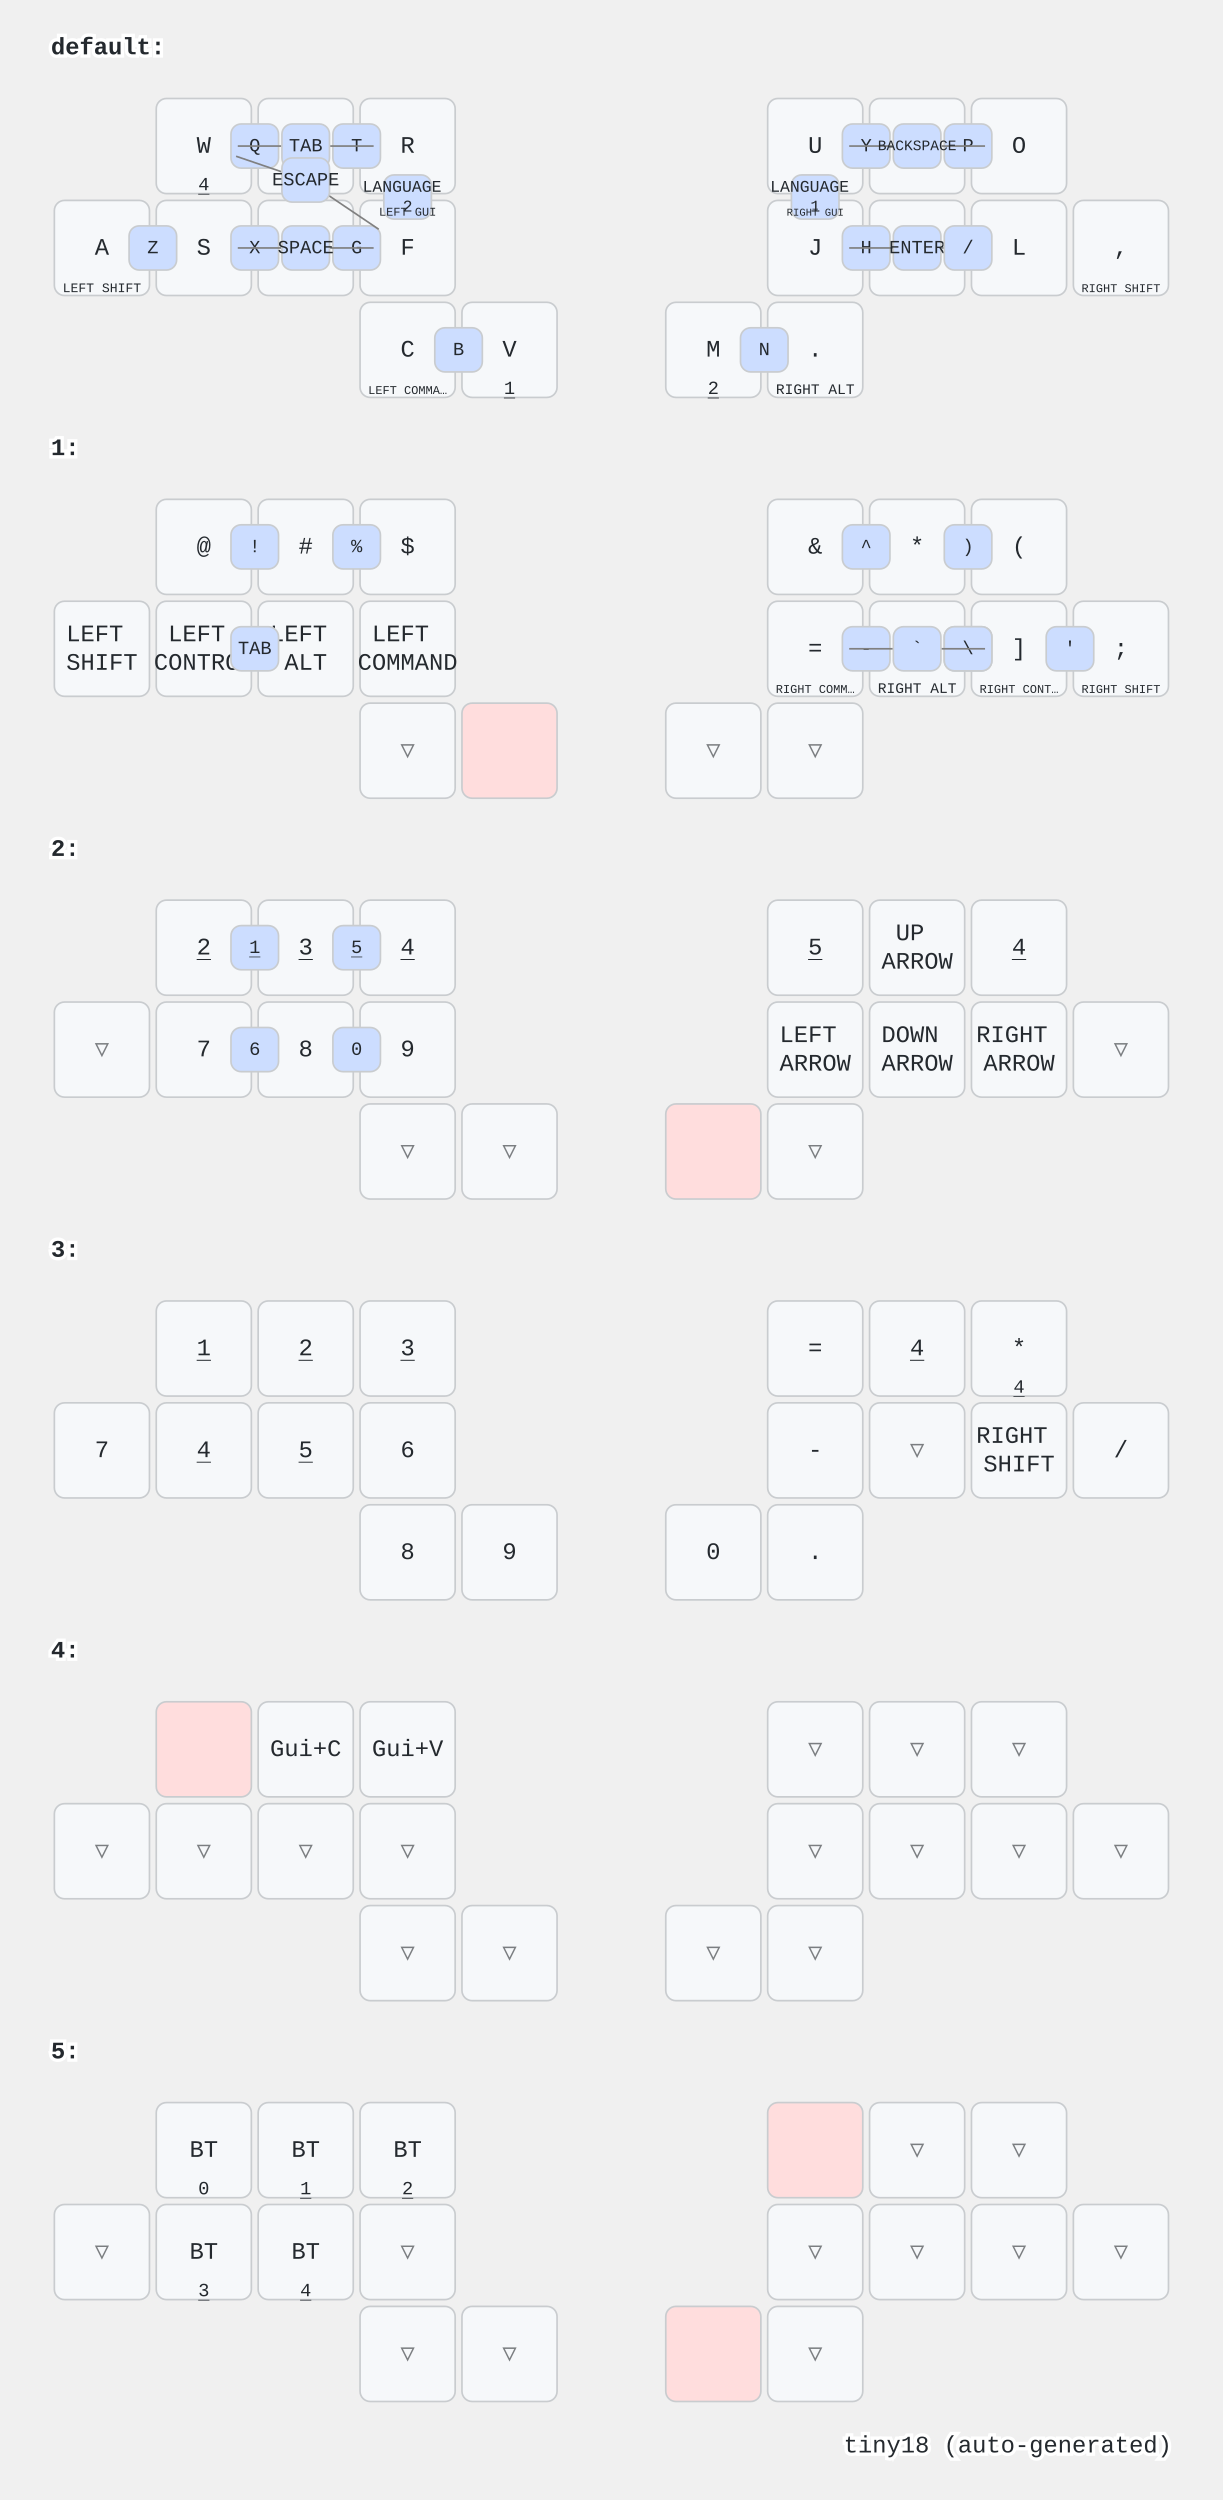
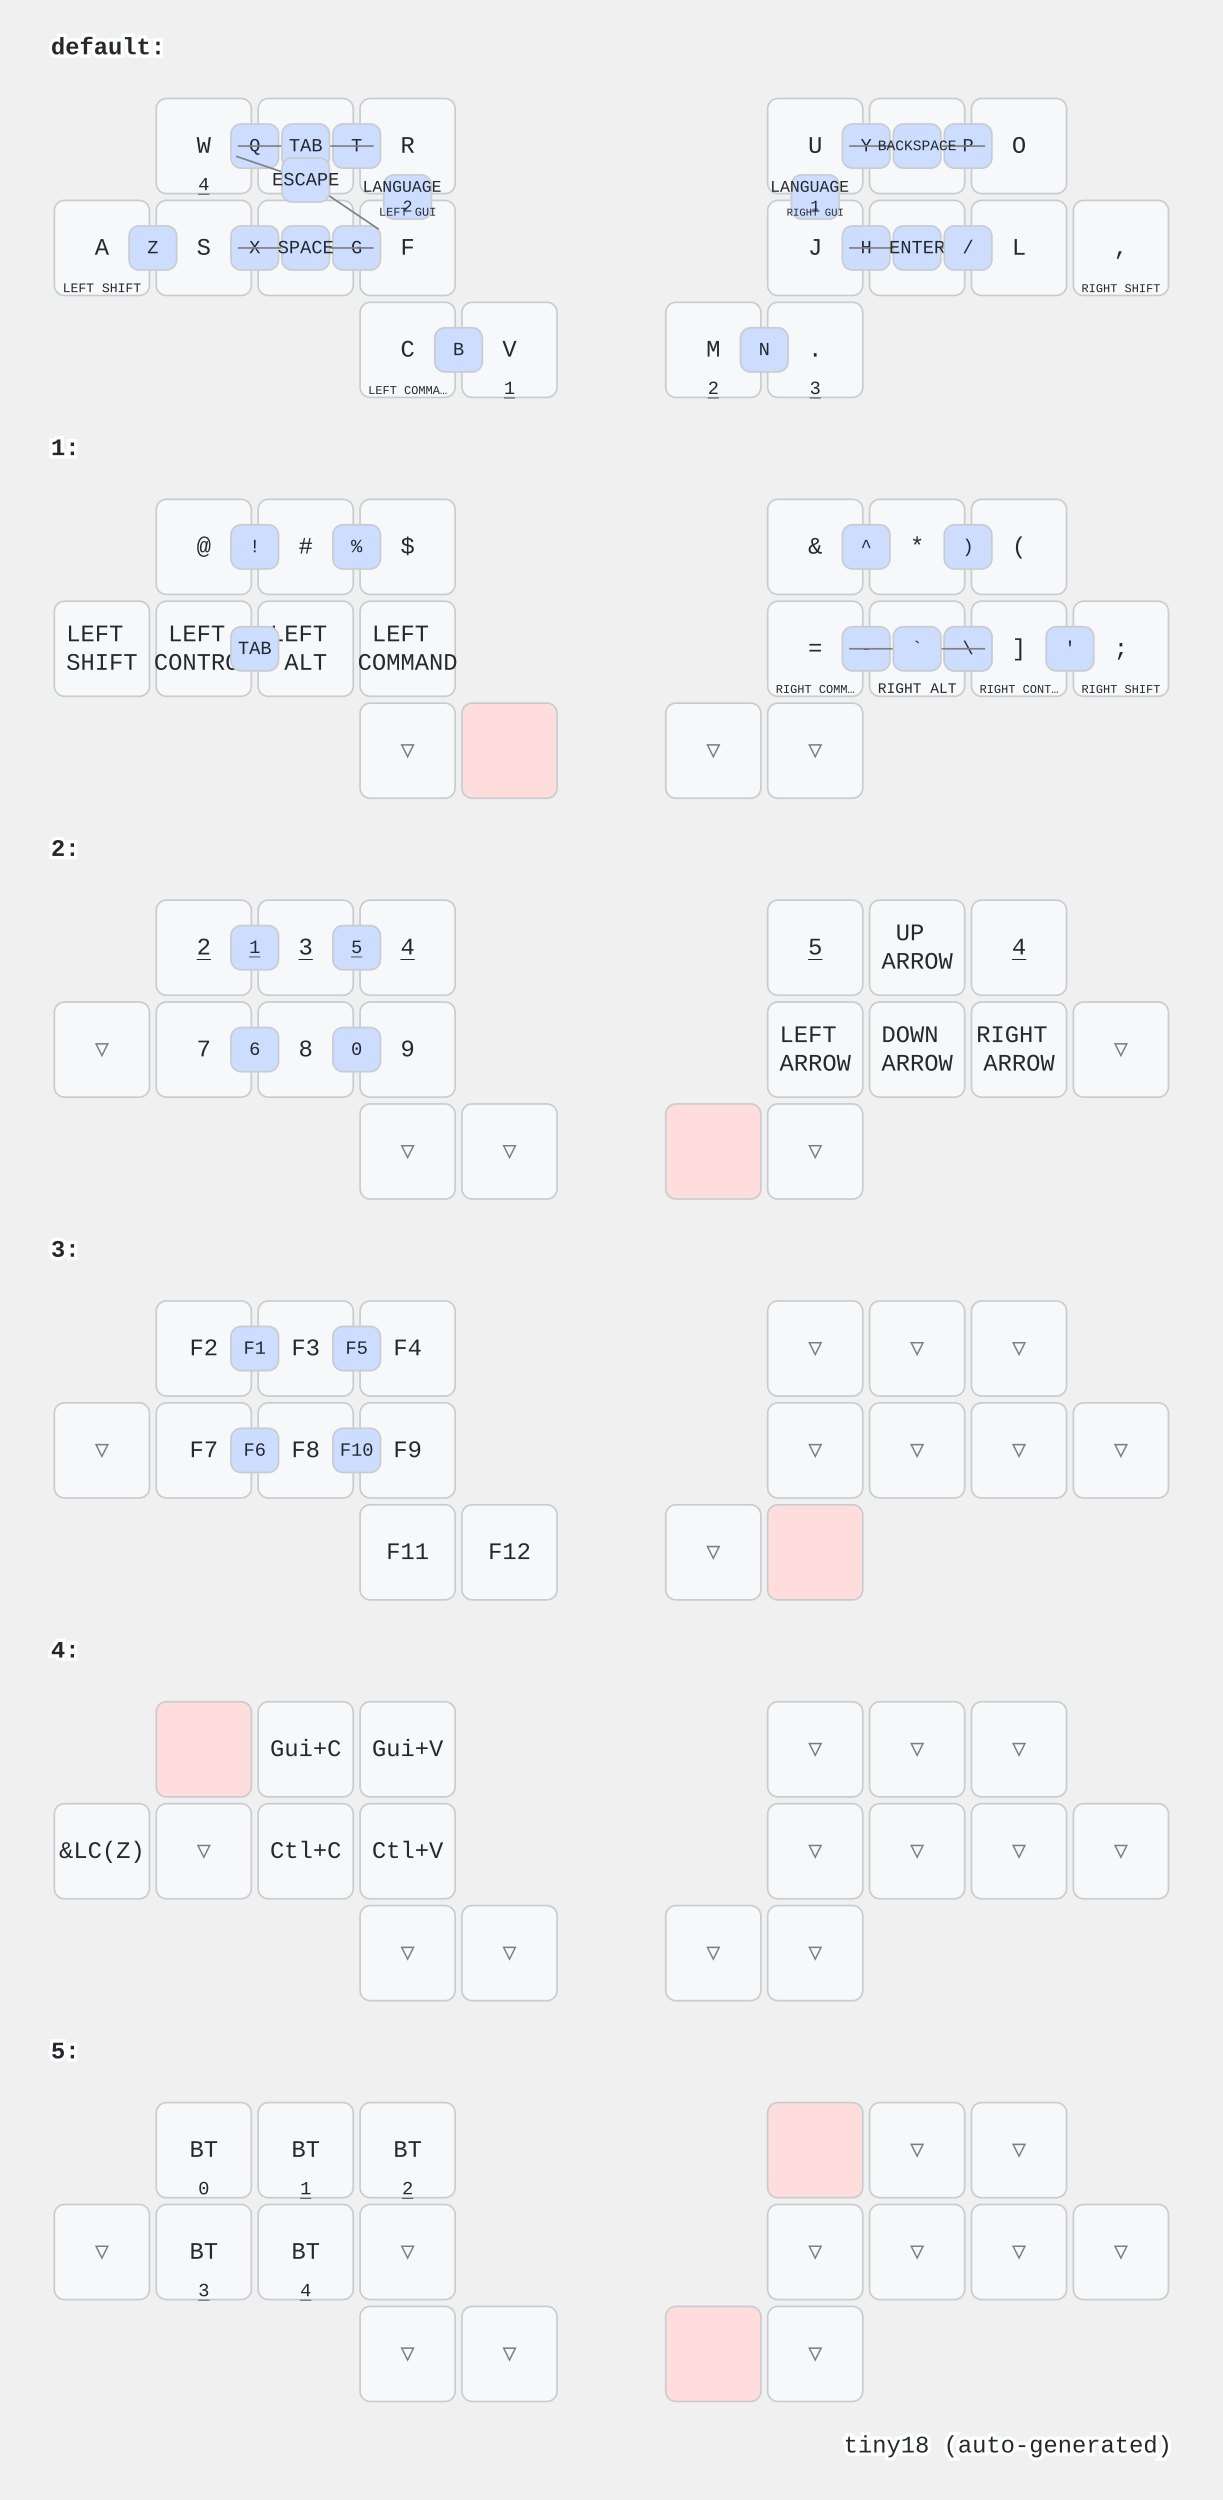
<svg xmlns="http://www.w3.org/2000/svg" width="720" height="1472" viewBox="0 0 720 1472" class="keymap">
  <style>/* inherit to force styles through use tags */
svg path {
    fill: inherit;
}

/* font and background color specifications */
svg.keymap {
    font-family: SFMono-Regular,Consolas,Liberation Mono,Menlo,monospace;
    font-size: 14px;
    font-kerning: normal;
    text-rendering: optimizeLegibility;
    fill: #24292e;
}

/* default key styling */
rect.key {
    fill: #f6f8fa;
}

rect.key, rect.combo {
    stroke: #c9cccf;
    stroke-width: 1;
}

/* default key side styling, only used is draw_key_sides is set */
rect.side {
    filter: brightness(90%);
}

/* color accent for combo boxes */
rect.combo, rect.combo-separate {
    fill: #cdf;
}

/* color accent for held keys */
rect.held, rect.combo.held {
    fill: #fdd;
}

/* color accent for ghost (optional) keys */
rect.ghost, rect.combo.ghost {
    stroke-dasharray: 4, 4;
    stroke-width: 2;
}

text {
    text-anchor: middle;
    dominant-baseline: middle;
}

/* styling for layer labels */
text.label {
    font-weight: bold;
    text-anchor: start;
    stroke: white;
    stroke-width: 4;
    paint-order: stroke;
}

/* styling for optional footer */
text.footer {
    text-anchor: end;
    dominant-baseline: auto;
    stroke: white;
    stroke-width: 4;
    paint-order: stroke;
}

/* styling for combo tap, and key non-tap label text */
text.combo, text.hold, text.shifted, text.left, text.right {
    font-size: 11px;
}

text.hold {
    text-anchor: middle;
    dominant-baseline: auto;
}

text.shifted {
    text-anchor: middle;
    dominant-baseline: hanging;
}

text.left {
    text-anchor: start;
}

text.right {
    text-anchor: end;
}

text.layer-activator {
    text-decoration: underline;
}

/* styling for hold/shifted label text in combo box */
text.combo.hold, text.combo.shifted, text.combo.left, text.combo.right {
    font-size: 8px;
}

/* lighter symbol for transparent keys */
text.trans {
    fill: #7b7e81;
}

/* styling for combo dendrons */
path.combo {
    stroke-width: 1;
    stroke: gray;
    fill: none;
}

/* Start Tabler Icons Cleanup */
/* cannot use height/width with glyphs */
.icon-tabler &gt; path {
    fill: inherit;
    stroke: inherit;
    stroke-width: 2;
}
/* hide tabler's default box */
.icon-tabler &gt; path[stroke="none"][fill="none"] {
    visibility: hidden;
}
/* End Tabler Icons Cleanup */
</style>
  <g transform="translate(30, 0)" class="layer-default">
    <text x="0" y="28" class="label" id="default">default:</text>
    <g transform="translate(0, 56)">
      <g transform="translate(90, 30)" class="key keypos-0">
        <rect rx="6" ry="6" x="-28" y="-28" width="56" height="56" class="key" />
        <text x="0" y="0" class="key tap">W</text>
        <a href="#x_x">
          <text x="0" y="26" class="key hold layer-activator">4</text>
        </a>
      </g>
      <g transform="translate(150, 30)" class="key keypos-1">
        <rect rx="6" ry="6" x="-28" y="-28" width="56" height="56" class="key" />
        <text x="0" y="0" class="key tap">E</text>
      </g>
      <g transform="translate(210, 30)" class="key keypos-2">
        <rect rx="6" ry="6" x="-28" y="-28" width="56" height="56" class="key" />
        <text x="0" y="0" class="key tap">R</text>
      </g>
      <g transform="translate(450, 30)" class="key keypos-3">
        <rect rx="6" ry="6" x="-28" y="-28" width="56" height="56" class="key" />
        <text x="0" y="0" class="key tap">U</text>
      </g>
      <g transform="translate(510, 30)" class="key keypos-4">
        <rect rx="6" ry="6" x="-28" y="-28" width="56" height="56" class="key" />
        <text x="0" y="0" class="key tap">I</text>
      </g>
      <g transform="translate(570, 30)" class="key keypos-5">
        <rect rx="6" ry="6" x="-28" y="-28" width="56" height="56" class="key" />
        <text x="0" y="0" class="key tap">O</text>
      </g>
      <g transform="translate(30, 90)" class="key keypos-6">
        <rect rx="6" ry="6" x="-28" y="-28" width="56" height="56" class="key" />
        <text x="0" y="0" class="key tap">A</text>
        <text x="0" y="26" class="key hold">
          <tspan style="font-size: 70%">LEFT SHIFT</tspan>
        </text>
      </g>
      <g transform="translate(90, 90)" class="key keypos-7">
        <rect rx="6" ry="6" x="-28" y="-28" width="56" height="56" class="key" />
        <text x="0" y="0" class="key tap">S</text>
      </g>
      <g transform="translate(150, 90)" class="key keypos-8">
        <rect rx="6" ry="6" x="-28" y="-28" width="56" height="56" class="key" />
        <text x="0" y="0" class="key tap">D</text>
      </g>
      <g transform="translate(210, 90)" class="key keypos-9">
        <rect rx="6" ry="6" x="-28" y="-28" width="56" height="56" class="key" />
        <text x="0" y="0" class="key tap">F</text>
      </g>
      <g transform="translate(450, 90)" class="key keypos-10">
        <rect rx="6" ry="6" x="-28" y="-28" width="56" height="56" class="key" />
        <text x="0" y="0" class="key tap">J</text>
      </g>
      <g transform="translate(510, 90)" class="key keypos-11">
        <rect rx="6" ry="6" x="-28" y="-28" width="56" height="56" class="key" />
        <text x="0" y="0" class="key tap">K</text>
      </g>
      <g transform="translate(570, 90)" class="key keypos-12">
        <rect rx="6" ry="6" x="-28" y="-28" width="56" height="56" class="key" />
        <text x="0" y="0" class="key tap">L</text>
      </g>
      <g transform="translate(630, 90)" class="key keypos-13">
        <rect rx="6" ry="6" x="-28" y="-28" width="56" height="56" class="key" />
        <text x="0" y="0" class="key tap">,</text>
        <text x="0" y="26" class="key hold">
          <tspan style="font-size: 64%">RIGHT SHIFT</tspan>
        </text>
      </g>
      <g transform="translate(210, 150)" class="key keypos-14">
        <rect rx="6" ry="6" x="-28" y="-28" width="56" height="56" class="key" />
        <text x="0" y="0" class="key tap">C</text>
        <text x="0" y="26" class="key hold">
          <tspan style="font-size: 64%">LEFT COMMA…</tspan>
        </text>
      </g>
      <g transform="translate(270, 150)" class="key keypos-15">
        <rect rx="6" ry="6" x="-28" y="-28" width="56" height="56" class="key" />
        <text x="0" y="0" class="key tap">V</text>
        <a href="#x_x">
          <text x="0" y="26" class="key hold layer-activator">1</text>
        </a>
      </g>
      <g transform="translate(390, 150)" class="key keypos-16">
        <rect rx="6" ry="6" x="-28" y="-28" width="56" height="56" class="key" />
        <text x="0" y="0" class="key tap">M</text>
        <a href="#x_x">
          <text x="0" y="26" class="key hold layer-activator">2</text>
        </a>
      </g>
      <g transform="translate(450, 150)" class="key keypos-17">
        <rect rx="6" ry="6" x="-28" y="-28" width="56" height="56" class="key" />
        <text x="0" y="0" class="key tap">.</text>
-         <text x="0" y="26" class="key hold">
-           <tspan style="font-size: 78%">RIGHT ALT</tspan>
-         </text>
+         <a href="#x_x">
+           <text x="0" y="26" class="key hold layer-activator">3</text>
+         </a>
      </g>
      <g class="combo combopos-0">
        <rect rx="6" ry="6" x="106" y="17" width="28" height="26" class="combo" />
        <text x="120" y="30" class="combo tap">Q</text>
      </g>
      <g class="combo combopos-1">
        <rect rx="6" ry="6" x="166" y="17" width="28" height="26" class="combo" />
        <text x="180" y="30" class="combo tap">T</text>
      </g>
      <g class="combo combopos-2">
        <rect rx="6" ry="6" x="466" y="17" width="28" height="26" class="combo" />
        <text x="480" y="30" class="combo tap">Y</text>
      </g>
      <g class="combo combopos-3">
        <rect rx="6" ry="6" x="526" y="17" width="28" height="26" class="combo" />
        <text x="540" y="30" class="combo tap">P</text>
      </g>
      <g class="combo combopos-4">
        <rect rx="6" ry="6" x="166" y="77" width="28" height="26" class="combo" />
        <text x="180" y="90" class="combo tap">G</text>
      </g>
      <g class="combo combopos-5">
        <path d="M150,30 l-40,0" class="combo" />
        <path d="M150,30 l40,0" class="combo" />
        <rect rx="6" ry="6" x="136" y="17" width="28" height="26" class="combo" />
        <text x="150" y="30" class="combo tap">TAB</text>
      </g>
      <g class="combo combopos-6">
        <rect rx="6" ry="6" x="466" y="77" width="28" height="26" class="combo" />
        <text x="480" y="90" class="combo tap">H</text>
      </g>
      <g class="combo combopos-7">
        <path d="M510,90 l-40,0" class="combo" />
        <path d="M510,90 l40,0" class="combo" />
        <rect rx="6" ry="6" x="496" y="77" width="28" height="26" class="combo" />
        <text x="510" y="90" class="combo tap">ENTER</text>
      </g>
      <g class="combo combopos-8">
        <rect rx="6" ry="6" x="106" y="77" width="28" height="26" class="combo" />
        <text x="120" y="90" class="combo tap">X</text>
      </g>
      <g class="combo combopos-9">
        <rect rx="6" ry="6" x="46" y="77" width="28" height="26" class="combo" />
        <text x="60" y="90" class="combo tap">Z</text>
      </g>
      <g class="combo combopos-10">
        <rect rx="6" ry="6" x="196" y="47" width="28" height="26" class="combo" />
        <text x="210" y="60" class="combo tap">
          <tspan x="210" dy="-0.6em" style="font-size: 88%">LANGUAGE</tspan>
          <tspan x="210" dy="1.2em" style="font-size: 88%">2</tspan>
        </text>
        <text x="210" y="71" class="combo hold">
          <tspan style="font-size: 88%">LEFT GUI</tspan>
        </text>
      </g>
      <g class="combo combopos-11">
        <rect rx="6" ry="6" x="226" y="137" width="28" height="26" class="combo" />
        <text x="240" y="150" class="combo tap">B</text>
      </g>
      <g class="combo combopos-12">
        <path d="M510,30 l-40,0" class="combo" />
        <path d="M510,30 l40,0" class="combo" />
        <rect rx="6" ry="6" x="496" y="17" width="28" height="26" class="combo" />
        <text x="510" y="30" class="combo tap">
          <tspan style="font-size: 78%">BACKSPACE</tspan>
        </text>
      </g>
      <g class="combo combopos-13">
        <rect rx="6" ry="6" x="436" y="47" width="28" height="26" class="combo" />
        <text x="450" y="60" class="combo tap">
          <tspan x="450" dy="-0.6em" style="font-size: 88%">LANGUAGE</tspan>
          <tspan x="450" dy="1.2em" style="font-size: 88%">1</tspan>
        </text>
        <text x="450" y="71" class="combo hold">
          <tspan style="font-size: 78%">RIGHT GUI</tspan>
        </text>
      </g>
      <g class="combo combopos-14">
        <path d="M150,50 l-41,-14" class="combo" />
        <path d="M150,50 l43,29" class="combo" />
        <rect rx="6" ry="6" x="136" y="37" width="28" height="26" class="combo" />
        <text x="150" y="50" class="combo tap">ESCAPE</text>
      </g>
      <g class="combo combopos-15">
        <path d="M150,90 l-40,0" class="combo" />
        <path d="M150,90 l40,0" class="combo" />
        <rect rx="6" ry="6" x="136" y="77" width="28" height="26" class="combo" />
        <text x="150" y="90" class="combo tap">SPACE</text>
      </g>
      <g class="combo combopos-16">
        <rect rx="6" ry="6" x="526" y="77" width="28" height="26" class="combo" />
        <text x="540" y="90" class="combo tap">/</text>
      </g>
      <g class="combo combopos-17">
        <rect rx="6" ry="6" x="406" y="137" width="28" height="26" class="combo" />
        <text x="420" y="150" class="combo tap">N</text>
      </g>
    </g>
  </g>
  <g transform="translate(30, 236)" class="layer-1">
    <text x="0" y="28" class="label" id="x_x">1:</text>
    <g transform="translate(0, 56)">
      <g transform="translate(90, 30)" class="key keypos-0">
        <rect rx="6" ry="6" x="-28" y="-28" width="56" height="56" class="key" />
        <text x="0" y="0" class="key tap">@</text>
      </g>
      <g transform="translate(150, 30)" class="key keypos-1">
        <rect rx="6" ry="6" x="-28" y="-28" width="56" height="56" class="key" />
        <text x="0" y="0" class="key tap">#</text>
      </g>
      <g transform="translate(210, 30)" class="key keypos-2">
        <rect rx="6" ry="6" x="-28" y="-28" width="56" height="56" class="key" />
        <text x="0" y="0" class="key tap">$</text>
      </g>
      <g transform="translate(450, 30)" class="key keypos-3">
        <rect rx="6" ry="6" x="-28" y="-28" width="56" height="56" class="key" />
        <text x="0" y="0" class="key tap">&amp;</text>
      </g>
      <g transform="translate(510, 30)" class="key keypos-4">
        <rect rx="6" ry="6" x="-28" y="-28" width="56" height="56" class="key" />
        <text x="0" y="0" class="key tap">*</text>
      </g>
      <g transform="translate(570, 30)" class="key keypos-5">
        <rect rx="6" ry="6" x="-28" y="-28" width="56" height="56" class="key" />
        <text x="0" y="0" class="key tap">(</text>
      </g>
      <g transform="translate(30, 90)" class="key keypos-6">
        <rect rx="6" ry="6" x="-28" y="-28" width="56" height="56" class="key" />
        <text x="0" y="0" class="key tap">
          <tspan x="0" dy="-0.6em">LEFT</tspan>
          <tspan x="0" dy="1.2em">SHIFT</tspan>
        </text>
      </g>
      <g transform="translate(90, 90)" class="key keypos-7">
        <rect rx="6" ry="6" x="-28" y="-28" width="56" height="56" class="key" />
        <text x="0" y="0" class="key tap">
          <tspan x="0" dy="-0.6em">LEFT</tspan>
          <tspan x="0" dy="1.2em">CONTROL</tspan>
        </text>
      </g>
      <g transform="translate(150, 90)" class="key keypos-8">
        <rect rx="6" ry="6" x="-28" y="-28" width="56" height="56" class="key" />
        <text x="0" y="0" class="key tap">
          <tspan x="0" dy="-0.6em">LEFT</tspan>
          <tspan x="0" dy="1.2em">ALT</tspan>
        </text>
      </g>
      <g transform="translate(210, 90)" class="key keypos-9">
        <rect rx="6" ry="6" x="-28" y="-28" width="56" height="56" class="key" />
        <text x="0" y="0" class="key tap">
          <tspan x="0" dy="-0.6em">LEFT</tspan>
          <tspan x="0" dy="1.2em">COMMAND</tspan>
        </text>
      </g>
      <g transform="translate(450, 90)" class="key keypos-10">
        <rect rx="6" ry="6" x="-28" y="-28" width="56" height="56" class="key" />
        <text x="0" y="0" class="key tap">=</text>
        <text x="0" y="26" class="key hold">
          <tspan style="font-size: 64%">RIGHT COMM…</tspan>
        </text>
      </g>
      <g transform="translate(510, 90)" class="key keypos-11">
        <rect rx="6" ry="6" x="-28" y="-28" width="56" height="56" class="key" />
        <text x="0" y="0" class="key tap">[</text>
        <text x="0" y="26" class="key hold">
          <tspan style="font-size: 78%">RIGHT ALT</tspan>
        </text>
      </g>
      <g transform="translate(570, 90)" class="key keypos-12">
        <rect rx="6" ry="6" x="-28" y="-28" width="56" height="56" class="key" />
        <text x="0" y="0" class="key tap">]</text>
        <text x="0" y="26" class="key hold">
          <tspan style="font-size: 64%">RIGHT CONT…</tspan>
        </text>
      </g>
      <g transform="translate(630, 90)" class="key keypos-13">
        <rect rx="6" ry="6" x="-28" y="-28" width="56" height="56" class="key" />
        <text x="0" y="0" class="key tap">;</text>
        <text x="0" y="26" class="key hold">
          <tspan style="font-size: 64%">RIGHT SHIFT</tspan>
        </text>
      </g>
      <g transform="translate(210, 150)" class="key trans keypos-14">
        <rect rx="6" ry="6" x="-28" y="-28" width="56" height="56" class="key trans" />
        <text x="0" y="0" class="key trans tap">▽</text>
      </g>
      <g transform="translate(270, 150)" class="key held keypos-15">
        <rect rx="6" ry="6" x="-28" y="-28" width="56" height="56" class="key held" />
      </g>
      <g transform="translate(390, 150)" class="key trans keypos-16">
        <rect rx="6" ry="6" x="-28" y="-28" width="56" height="56" class="key trans" />
        <text x="0" y="0" class="key trans tap">▽</text>
      </g>
      <g transform="translate(450, 150)" class="key trans keypos-17">
        <rect rx="6" ry="6" x="-28" y="-28" width="56" height="56" class="key trans" />
        <text x="0" y="0" class="key trans tap">▽</text>
      </g>
      <g class="combo combopos-0">
        <rect rx="6" ry="6" x="526" y="77" width="28" height="26" class="combo" />
        <text x="540" y="90" class="combo tap">'</text>
      </g>
      <g class="combo combopos-1">
        <rect rx="6" ry="6" x="106" y="17" width="28" height="26" class="combo" />
        <text x="120" y="30" class="combo tap">!</text>
      </g>
      <g class="combo combopos-2">
        <rect rx="6" ry="6" x="166" y="17" width="28" height="26" class="combo" />
        <text x="180" y="30" class="combo tap">%</text>
      </g>
      <g class="combo combopos-3">
        <rect rx="6" ry="6" x="466" y="17" width="28" height="26" class="combo" />
        <text x="480" y="30" class="combo tap">^</text>
      </g>
      <g class="combo combopos-4">
        <rect rx="6" ry="6" x="526" y="17" width="28" height="26" class="combo" />
        <text x="540" y="30" class="combo tap">)</text>
      </g>
      <g class="combo combopos-5">
        <rect rx="6" ry="6" x="106" y="77" width="28" height="26" class="combo" />
        <text x="120" y="90" class="combo tap">TAB</text>
      </g>
      <g class="combo combopos-6">
        <rect rx="6" ry="6" x="466" y="77" width="28" height="26" class="combo" />
        <text x="480" y="90" class="combo tap">-</text>
      </g>
      <g class="combo combopos-7">
        <rect rx="6" ry="6" x="526" y="77" width="28" height="26" class="combo" />
        <text x="540" y="90" class="combo tap">\</text>
      </g>
      <g class="combo combopos-8">
        <rect rx="6" ry="6" x="586" y="77" width="28" height="26" class="combo" />
        <text x="600" y="90" class="combo tap">'</text>
      </g>
      <g class="combo combopos-9">
        <path d="M510,90 l-40,0" class="combo" />
        <path d="M510,90 l40,0" class="combo" />
        <rect rx="6" ry="6" x="496" y="77" width="28" height="26" class="combo" />
        <text x="510" y="90" class="combo tap">`</text>
      </g>
    </g>
  </g>
  <g transform="translate(30, 472)" class="layer-2">
    <text x="0" y="28" class="label" id="x_x">2:</text>
    <g transform="translate(0, 56)">
      <g transform="translate(90, 30)" class="key keypos-0">
        <rect rx="6" ry="6" x="-28" y="-28" width="56" height="56" class="key" />
        <a href="#x_x">
          <text x="0" y="0" class="key tap layer-activator">2</text>
        </a>
      </g>
      <g transform="translate(150, 30)" class="key keypos-1">
        <rect rx="6" ry="6" x="-28" y="-28" width="56" height="56" class="key" />
        <a href="#x_x">
          <text x="0" y="0" class="key tap layer-activator">3</text>
        </a>
      </g>
      <g transform="translate(210, 30)" class="key keypos-2">
        <rect rx="6" ry="6" x="-28" y="-28" width="56" height="56" class="key" />
        <a href="#x_x">
          <text x="0" y="0" class="key tap layer-activator">4</text>
        </a>
      </g>
      <g transform="translate(450, 30)" class="key keypos-3">
        <rect rx="6" ry="6" x="-28" y="-28" width="56" height="56" class="key" />
        <a href="#x_x">
          <text x="0" y="0" class="key tap layer-activator">5</text>
        </a>
      </g>
      <g transform="translate(510, 30)" class="key keypos-4">
        <rect rx="6" ry="6" x="-28" y="-28" width="56" height="56" class="key" />
        <text x="0" y="0" class="key tap">
          <tspan x="0" dy="-0.6em">UP</tspan>
          <tspan x="0" dy="1.2em">ARROW</tspan>
        </text>
      </g>
      <g transform="translate(570, 30)" class="key keypos-5">
        <rect rx="6" ry="6" x="-28" y="-28" width="56" height="56" class="key" />
        <a href="#x_x">
          <text x="0" y="0" class="key tap layer-activator">4</text>
        </a>
      </g>
      <g transform="translate(30, 90)" class="key trans keypos-6">
        <rect rx="6" ry="6" x="-28" y="-28" width="56" height="56" class="key trans" />
        <text x="0" y="0" class="key trans tap">▽</text>
      </g>
      <g transform="translate(90, 90)" class="key keypos-7">
        <rect rx="6" ry="6" x="-28" y="-28" width="56" height="56" class="key" />
        <text x="0" y="0" class="key tap">7</text>
      </g>
      <g transform="translate(150, 90)" class="key keypos-8">
        <rect rx="6" ry="6" x="-28" y="-28" width="56" height="56" class="key" />
        <text x="0" y="0" class="key tap">8</text>
      </g>
      <g transform="translate(210, 90)" class="key keypos-9">
        <rect rx="6" ry="6" x="-28" y="-28" width="56" height="56" class="key" />
        <text x="0" y="0" class="key tap">9</text>
      </g>
      <g transform="translate(450, 90)" class="key keypos-10">
        <rect rx="6" ry="6" x="-28" y="-28" width="56" height="56" class="key" />
        <text x="0" y="0" class="key tap">
          <tspan x="0" dy="-0.6em">LEFT</tspan>
          <tspan x="0" dy="1.2em">ARROW</tspan>
        </text>
      </g>
      <g transform="translate(510, 90)" class="key keypos-11">
        <rect rx="6" ry="6" x="-28" y="-28" width="56" height="56" class="key" />
        <text x="0" y="0" class="key tap">
          <tspan x="0" dy="-0.6em">DOWN</tspan>
          <tspan x="0" dy="1.2em">ARROW</tspan>
        </text>
      </g>
      <g transform="translate(570, 90)" class="key keypos-12">
        <rect rx="6" ry="6" x="-28" y="-28" width="56" height="56" class="key" />
        <text x="0" y="0" class="key tap">
          <tspan x="0" dy="-0.6em">RIGHT</tspan>
          <tspan x="0" dy="1.2em">ARROW</tspan>
        </text>
      </g>
      <g transform="translate(630, 90)" class="key trans keypos-13">
        <rect rx="6" ry="6" x="-28" y="-28" width="56" height="56" class="key trans" />
        <text x="0" y="0" class="key trans tap">▽</text>
      </g>
      <g transform="translate(210, 150)" class="key trans keypos-14">
        <rect rx="6" ry="6" x="-28" y="-28" width="56" height="56" class="key trans" />
        <text x="0" y="0" class="key trans tap">▽</text>
      </g>
      <g transform="translate(270, 150)" class="key trans keypos-15">
        <rect rx="6" ry="6" x="-28" y="-28" width="56" height="56" class="key trans" />
        <text x="0" y="0" class="key trans tap">▽</text>
      </g>
      <g transform="translate(390, 150)" class="key held keypos-16">
        <rect rx="6" ry="6" x="-28" y="-28" width="56" height="56" class="key held" />
      </g>
      <g transform="translate(450, 150)" class="key trans keypos-17">
        <rect rx="6" ry="6" x="-28" y="-28" width="56" height="56" class="key trans" />
        <text x="0" y="0" class="key trans tap">▽</text>
      </g>
      <g class="combo combopos-0">
        <rect rx="6" ry="6" x="106" y="17" width="28" height="26" class="combo" />
        <a href="#x_x">
          <text x="120" y="30" class="combo tap layer-activator">1</text>
        </a>
      </g>
      <g class="combo combopos-1">
        <rect rx="6" ry="6" x="166" y="17" width="28" height="26" class="combo" />
        <a href="#x_x">
          <text x="180" y="30" class="combo tap layer-activator">5</text>
        </a>
      </g>
      <g class="combo combopos-2">
        <rect rx="6" ry="6" x="106" y="77" width="28" height="26" class="combo" />
        <text x="120" y="90" class="combo tap">6</text>
      </g>
      <g class="combo combopos-3">
        <rect rx="6" ry="6" x="166" y="77" width="28" height="26" class="combo" />
        <text x="180" y="90" class="combo tap">0</text>
      </g>
    </g>
  </g>
  <g transform="translate(30, 708)" class="layer-3">
    <text x="0" y="28" class="label" id="x_x">3:</text>
    <g transform="translate(0, 56)">
      <g transform="translate(90, 30)" class="key keypos-0">
        <rect rx="6" ry="6" x="-28" y="-28" width="56" height="56" class="key" />
-         <a href="#x_x">
-           <text x="0" y="0" class="key tap layer-activator">1</text>
-         </a>
+         <text x="0" y="0" class="key tap">F2</text>
      </g>
      <g transform="translate(150, 30)" class="key keypos-1">
        <rect rx="6" ry="6" x="-28" y="-28" width="56" height="56" class="key" />
-         <a href="#x_x">
-           <text x="0" y="0" class="key tap layer-activator">2</text>
-         </a>
+         <text x="0" y="0" class="key tap">F3</text>
      </g>
      <g transform="translate(210, 30)" class="key keypos-2">
        <rect rx="6" ry="6" x="-28" y="-28" width="56" height="56" class="key" />
-         <a href="#x_x">
-           <text x="0" y="0" class="key tap layer-activator">3</text>
-         </a>
-       </g>
-       <g transform="translate(450, 30)" class="key keypos-3">
-         <rect rx="6" ry="6" x="-28" y="-28" width="56" height="56" class="key" />
-         <text x="0" y="0" class="key tap">=</text>
-       </g>
-       <g transform="translate(510, 30)" class="key keypos-4">
-         <rect rx="6" ry="6" x="-28" y="-28" width="56" height="56" class="key" />
-         <a href="#x_x">
-           <text x="0" y="0" class="key tap layer-activator">4</text>
-         </a>
-       </g>
-       <g transform="translate(570, 30)" class="key keypos-5">
-         <rect rx="6" ry="6" x="-28" y="-28" width="56" height="56" class="key" />
-         <text x="0" y="0" class="key tap">*</text>
-         <a href="#x_x">
-           <text x="0" y="26" class="key hold layer-activator">4</text>
-         </a>
-       </g>
-       <g transform="translate(30, 90)" class="key keypos-6">
-         <rect rx="6" ry="6" x="-28" y="-28" width="56" height="56" class="key" />
-         <text x="0" y="0" class="key tap">7</text>
+         <text x="0" y="0" class="key tap">F4</text>
+       </g>
+       <g transform="translate(450, 30)" class="key trans keypos-3">
+         <rect rx="6" ry="6" x="-28" y="-28" width="56" height="56" class="key trans" />
+         <text x="0" y="0" class="key trans tap">▽</text>
+       </g>
+       <g transform="translate(510, 30)" class="key trans keypos-4">
+         <rect rx="6" ry="6" x="-28" y="-28" width="56" height="56" class="key trans" />
+         <text x="0" y="0" class="key trans tap">▽</text>
+       </g>
+       <g transform="translate(570, 30)" class="key trans keypos-5">
+         <rect rx="6" ry="6" x="-28" y="-28" width="56" height="56" class="key trans" />
+         <text x="0" y="0" class="key trans tap">▽</text>
+       </g>
+       <g transform="translate(30, 90)" class="key trans keypos-6">
+         <rect rx="6" ry="6" x="-28" y="-28" width="56" height="56" class="key trans" />
+         <text x="0" y="0" class="key trans tap">▽</text>
      </g>
      <g transform="translate(90, 90)" class="key keypos-7">
        <rect rx="6" ry="6" x="-28" y="-28" width="56" height="56" class="key" />
-         <a href="#x_x">
-           <text x="0" y="0" class="key tap layer-activator">4</text>
-         </a>
+         <text x="0" y="0" class="key tap">F7</text>
      </g>
      <g transform="translate(150, 90)" class="key keypos-8">
        <rect rx="6" ry="6" x="-28" y="-28" width="56" height="56" class="key" />
-         <a href="#x_x">
-           <text x="0" y="0" class="key tap layer-activator">5</text>
-         </a>
+         <text x="0" y="0" class="key tap">F8</text>
      </g>
      <g transform="translate(210, 90)" class="key keypos-9">
        <rect rx="6" ry="6" x="-28" y="-28" width="56" height="56" class="key" />
-         <text x="0" y="0" class="key tap">6</text>
-       </g>
-       <g transform="translate(450, 90)" class="key keypos-10">
-         <rect rx="6" ry="6" x="-28" y="-28" width="56" height="56" class="key" />
-         <text x="0" y="0" class="key tap">-</text>
+         <text x="0" y="0" class="key tap">F9</text>
+       </g>
+       <g transform="translate(450, 90)" class="key trans keypos-10">
+         <rect rx="6" ry="6" x="-28" y="-28" width="56" height="56" class="key trans" />
+         <text x="0" y="0" class="key trans tap">▽</text>
      </g>
      <g transform="translate(510, 90)" class="key trans keypos-11">
        <rect rx="6" ry="6" x="-28" y="-28" width="56" height="56" class="key trans" />
        <text x="0" y="0" class="key trans tap">▽</text>
      </g>
-       <g transform="translate(570, 90)" class="key keypos-12">
-         <rect rx="6" ry="6" x="-28" y="-28" width="56" height="56" class="key" />
-         <text x="0" y="0" class="key tap">
-           <tspan x="0" dy="-0.6em">RIGHT</tspan>
-           <tspan x="0" dy="1.2em">SHIFT</tspan>
-         </text>
-       </g>
-       <g transform="translate(630, 90)" class="key keypos-13">
-         <rect rx="6" ry="6" x="-28" y="-28" width="56" height="56" class="key" />
-         <text x="0" y="0" class="key tap">/</text>
+       <g transform="translate(570, 90)" class="key trans keypos-12">
+         <rect rx="6" ry="6" x="-28" y="-28" width="56" height="56" class="key trans" />
+         <text x="0" y="0" class="key trans tap">▽</text>
+       </g>
+       <g transform="translate(630, 90)" class="key trans keypos-13">
+         <rect rx="6" ry="6" x="-28" y="-28" width="56" height="56" class="key trans" />
+         <text x="0" y="0" class="key trans tap">▽</text>
      </g>
      <g transform="translate(210, 150)" class="key keypos-14">
        <rect rx="6" ry="6" x="-28" y="-28" width="56" height="56" class="key" />
-         <text x="0" y="0" class="key tap">8</text>
+         <text x="0" y="0" class="key tap">F11</text>
      </g>
      <g transform="translate(270, 150)" class="key keypos-15">
        <rect rx="6" ry="6" x="-28" y="-28" width="56" height="56" class="key" />
-         <text x="0" y="0" class="key tap">9</text>
-       </g>
-       <g transform="translate(390, 150)" class="key keypos-16">
-         <rect rx="6" ry="6" x="-28" y="-28" width="56" height="56" class="key" />
-         <text x="0" y="0" class="key tap">0</text>
-       </g>
-       <g transform="translate(450, 150)" class="key keypos-17">
-         <rect rx="6" ry="6" x="-28" y="-28" width="56" height="56" class="key" />
-         <text x="0" y="0" class="key tap">.</text>
+         <text x="0" y="0" class="key tap">F12</text>
+       </g>
+       <g transform="translate(390, 150)" class="key trans keypos-16">
+         <rect rx="6" ry="6" x="-28" y="-28" width="56" height="56" class="key trans" />
+         <text x="0" y="0" class="key trans tap">▽</text>
+       </g>
+       <g transform="translate(450, 150)" class="key held keypos-17">
+         <rect rx="6" ry="6" x="-28" y="-28" width="56" height="56" class="key held" />
+       </g>
+       <g class="combo combopos-0">
+         <rect rx="6" ry="6" x="106" y="17" width="28" height="26" class="combo" />
+         <text x="120" y="30" class="combo tap">F1</text>
+       </g>
+       <g class="combo combopos-1">
+         <rect rx="6" ry="6" x="166" y="17" width="28" height="26" class="combo" />
+         <text x="180" y="30" class="combo tap">F5</text>
+       </g>
+       <g class="combo combopos-2">
+         <rect rx="6" ry="6" x="106" y="77" width="28" height="26" class="combo" />
+         <text x="120" y="90" class="combo tap">F6</text>
+       </g>
+       <g class="combo combopos-3">
+         <rect rx="6" ry="6" x="166" y="77" width="28" height="26" class="combo" />
+         <text x="180" y="90" class="combo tap">F10</text>
      </g>
    </g>
  </g>
  <g transform="translate(30, 944)" class="layer-4">
    <text x="0" y="28" class="label" id="x_x">4:</text>
    <g transform="translate(0, 56)">
      <g transform="translate(90, 30)" class="key held keypos-0">
        <rect rx="6" ry="6" x="-28" y="-28" width="56" height="56" class="key held" />
      </g>
      <g transform="translate(150, 30)" class="key keypos-1">
        <rect rx="6" ry="6" x="-28" y="-28" width="56" height="56" class="key" />
        <text x="0" y="0" class="key tap">Gui+C</text>
      </g>
      <g transform="translate(210, 30)" class="key keypos-2">
        <rect rx="6" ry="6" x="-28" y="-28" width="56" height="56" class="key" />
        <text x="0" y="0" class="key tap">Gui+V</text>
      </g>
      <g transform="translate(450, 30)" class="key trans keypos-3">
        <rect rx="6" ry="6" x="-28" y="-28" width="56" height="56" class="key trans" />
        <text x="0" y="0" class="key trans tap">▽</text>
      </g>
      <g transform="translate(510, 30)" class="key trans keypos-4">
        <rect rx="6" ry="6" x="-28" y="-28" width="56" height="56" class="key trans" />
        <text x="0" y="0" class="key trans tap">▽</text>
      </g>
      <g transform="translate(570, 30)" class="key trans keypos-5">
        <rect rx="6" ry="6" x="-28" y="-28" width="56" height="56" class="key trans" />
        <text x="0" y="0" class="key trans tap">▽</text>
      </g>
-       <g transform="translate(30, 90)" class="key trans keypos-6">
-         <rect rx="6" ry="6" x="-28" y="-28" width="56" height="56" class="key trans" />
-         <text x="0" y="0" class="key trans tap">▽</text>
+       <g transform="translate(30, 90)" class="key keypos-6">
+         <rect rx="6" ry="6" x="-28" y="-28" width="56" height="56" class="key" />
+         <text x="0" y="0" class="key tap">&amp;LC(Z)</text>
      </g>
      <g transform="translate(90, 90)" class="key trans keypos-7">
        <rect rx="6" ry="6" x="-28" y="-28" width="56" height="56" class="key trans" />
        <text x="0" y="0" class="key trans tap">▽</text>
      </g>
-       <g transform="translate(150, 90)" class="key trans keypos-8">
-         <rect rx="6" ry="6" x="-28" y="-28" width="56" height="56" class="key trans" />
-         <text x="0" y="0" class="key trans tap">▽</text>
-       </g>
-       <g transform="translate(210, 90)" class="key trans keypos-9">
-         <rect rx="6" ry="6" x="-28" y="-28" width="56" height="56" class="key trans" />
-         <text x="0" y="0" class="key trans tap">▽</text>
+       <g transform="translate(150, 90)" class="key keypos-8">
+         <rect rx="6" ry="6" x="-28" y="-28" width="56" height="56" class="key" />
+         <text x="0" y="0" class="key tap">Ctl+C</text>
+       </g>
+       <g transform="translate(210, 90)" class="key keypos-9">
+         <rect rx="6" ry="6" x="-28" y="-28" width="56" height="56" class="key" />
+         <text x="0" y="0" class="key tap">Ctl+V</text>
      </g>
      <g transform="translate(450, 90)" class="key trans keypos-10">
        <rect rx="6" ry="6" x="-28" y="-28" width="56" height="56" class="key trans" />
        <text x="0" y="0" class="key trans tap">▽</text>
      </g>
      <g transform="translate(510, 90)" class="key trans keypos-11">
        <rect rx="6" ry="6" x="-28" y="-28" width="56" height="56" class="key trans" />
        <text x="0" y="0" class="key trans tap">▽</text>
      </g>
      <g transform="translate(570, 90)" class="key trans keypos-12">
        <rect rx="6" ry="6" x="-28" y="-28" width="56" height="56" class="key trans" />
        <text x="0" y="0" class="key trans tap">▽</text>
      </g>
      <g transform="translate(630, 90)" class="key trans keypos-13">
        <rect rx="6" ry="6" x="-28" y="-28" width="56" height="56" class="key trans" />
        <text x="0" y="0" class="key trans tap">▽</text>
      </g>
      <g transform="translate(210, 150)" class="key trans keypos-14">
        <rect rx="6" ry="6" x="-28" y="-28" width="56" height="56" class="key trans" />
        <text x="0" y="0" class="key trans tap">▽</text>
      </g>
      <g transform="translate(270, 150)" class="key trans keypos-15">
        <rect rx="6" ry="6" x="-28" y="-28" width="56" height="56" class="key trans" />
        <text x="0" y="0" class="key trans tap">▽</text>
      </g>
      <g transform="translate(390, 150)" class="key trans keypos-16">
        <rect rx="6" ry="6" x="-28" y="-28" width="56" height="56" class="key trans" />
        <text x="0" y="0" class="key trans tap">▽</text>
      </g>
      <g transform="translate(450, 150)" class="key trans keypos-17">
        <rect rx="6" ry="6" x="-28" y="-28" width="56" height="56" class="key trans" />
        <text x="0" y="0" class="key trans tap">▽</text>
      </g>
    </g>
  </g>
  <g transform="translate(30, 1180)" class="layer-5">
    <text x="0" y="28" class="label" id="x_x">5:</text>
    <g transform="translate(0, 56)">
      <g transform="translate(90, 30)" class="key keypos-0">
        <rect rx="6" ry="6" x="-28" y="-28" width="56" height="56" class="key" />
        <text x="0" y="0" class="key tap">BT</text>
        <text x="0" y="26" class="key hold">0</text>
      </g>
      <g transform="translate(150, 30)" class="key keypos-1">
        <rect rx="6" ry="6" x="-28" y="-28" width="56" height="56" class="key" />
        <text x="0" y="0" class="key tap">BT</text>
        <a href="#x_x">
          <text x="0" y="26" class="key hold layer-activator">1</text>
        </a>
      </g>
      <g transform="translate(210, 30)" class="key keypos-2">
        <rect rx="6" ry="6" x="-28" y="-28" width="56" height="56" class="key" />
        <text x="0" y="0" class="key tap">BT</text>
        <a href="#x_x">
          <text x="0" y="26" class="key hold layer-activator">2</text>
        </a>
      </g>
      <g transform="translate(450, 30)" class="key held keypos-3">
        <rect rx="6" ry="6" x="-28" y="-28" width="56" height="56" class="key held" />
      </g>
      <g transform="translate(510, 30)" class="key trans keypos-4">
        <rect rx="6" ry="6" x="-28" y="-28" width="56" height="56" class="key trans" />
        <text x="0" y="0" class="key trans tap">▽</text>
      </g>
      <g transform="translate(570, 30)" class="key trans keypos-5">
        <rect rx="6" ry="6" x="-28" y="-28" width="56" height="56" class="key trans" />
        <text x="0" y="0" class="key trans tap">▽</text>
      </g>
      <g transform="translate(30, 90)" class="key trans keypos-6">
        <rect rx="6" ry="6" x="-28" y="-28" width="56" height="56" class="key trans" />
        <text x="0" y="0" class="key trans tap">▽</text>
      </g>
      <g transform="translate(90, 90)" class="key keypos-7">
        <rect rx="6" ry="6" x="-28" y="-28" width="56" height="56" class="key" />
        <text x="0" y="0" class="key tap">BT</text>
        <a href="#x_x">
          <text x="0" y="26" class="key hold layer-activator">3</text>
        </a>
      </g>
      <g transform="translate(150, 90)" class="key keypos-8">
        <rect rx="6" ry="6" x="-28" y="-28" width="56" height="56" class="key" />
        <text x="0" y="0" class="key tap">BT</text>
        <a href="#x_x">
          <text x="0" y="26" class="key hold layer-activator">4</text>
        </a>
      </g>
      <g transform="translate(210, 90)" class="key trans keypos-9">
        <rect rx="6" ry="6" x="-28" y="-28" width="56" height="56" class="key trans" />
        <text x="0" y="0" class="key trans tap">▽</text>
      </g>
      <g transform="translate(450, 90)" class="key trans keypos-10">
        <rect rx="6" ry="6" x="-28" y="-28" width="56" height="56" class="key trans" />
        <text x="0" y="0" class="key trans tap">▽</text>
      </g>
      <g transform="translate(510, 90)" class="key trans keypos-11">
        <rect rx="6" ry="6" x="-28" y="-28" width="56" height="56" class="key trans" />
        <text x="0" y="0" class="key trans tap">▽</text>
      </g>
      <g transform="translate(570, 90)" class="key trans keypos-12">
        <rect rx="6" ry="6" x="-28" y="-28" width="56" height="56" class="key trans" />
        <text x="0" y="0" class="key trans tap">▽</text>
      </g>
      <g transform="translate(630, 90)" class="key trans keypos-13">
        <rect rx="6" ry="6" x="-28" y="-28" width="56" height="56" class="key trans" />
        <text x="0" y="0" class="key trans tap">▽</text>
      </g>
      <g transform="translate(210, 150)" class="key trans keypos-14">
        <rect rx="6" ry="6" x="-28" y="-28" width="56" height="56" class="key trans" />
        <text x="0" y="0" class="key trans tap">▽</text>
      </g>
      <g transform="translate(270, 150)" class="key trans keypos-15">
        <rect rx="6" ry="6" x="-28" y="-28" width="56" height="56" class="key trans" />
        <text x="0" y="0" class="key trans tap">▽</text>
      </g>
      <g transform="translate(390, 150)" class="key held keypos-16">
        <rect rx="6" ry="6" x="-28" y="-28" width="56" height="56" class="key held" />
      </g>
      <g transform="translate(450, 150)" class="key trans keypos-17">
        <rect rx="6" ry="6" x="-28" y="-28" width="56" height="56" class="key trans" />
        <text x="0" y="0" class="key trans tap">▽</text>
      </g>
    </g>
  </g>
  <text x="690.0" y="1444.0" class="footer">tiny18 (auto-generated)</text>
</svg>
